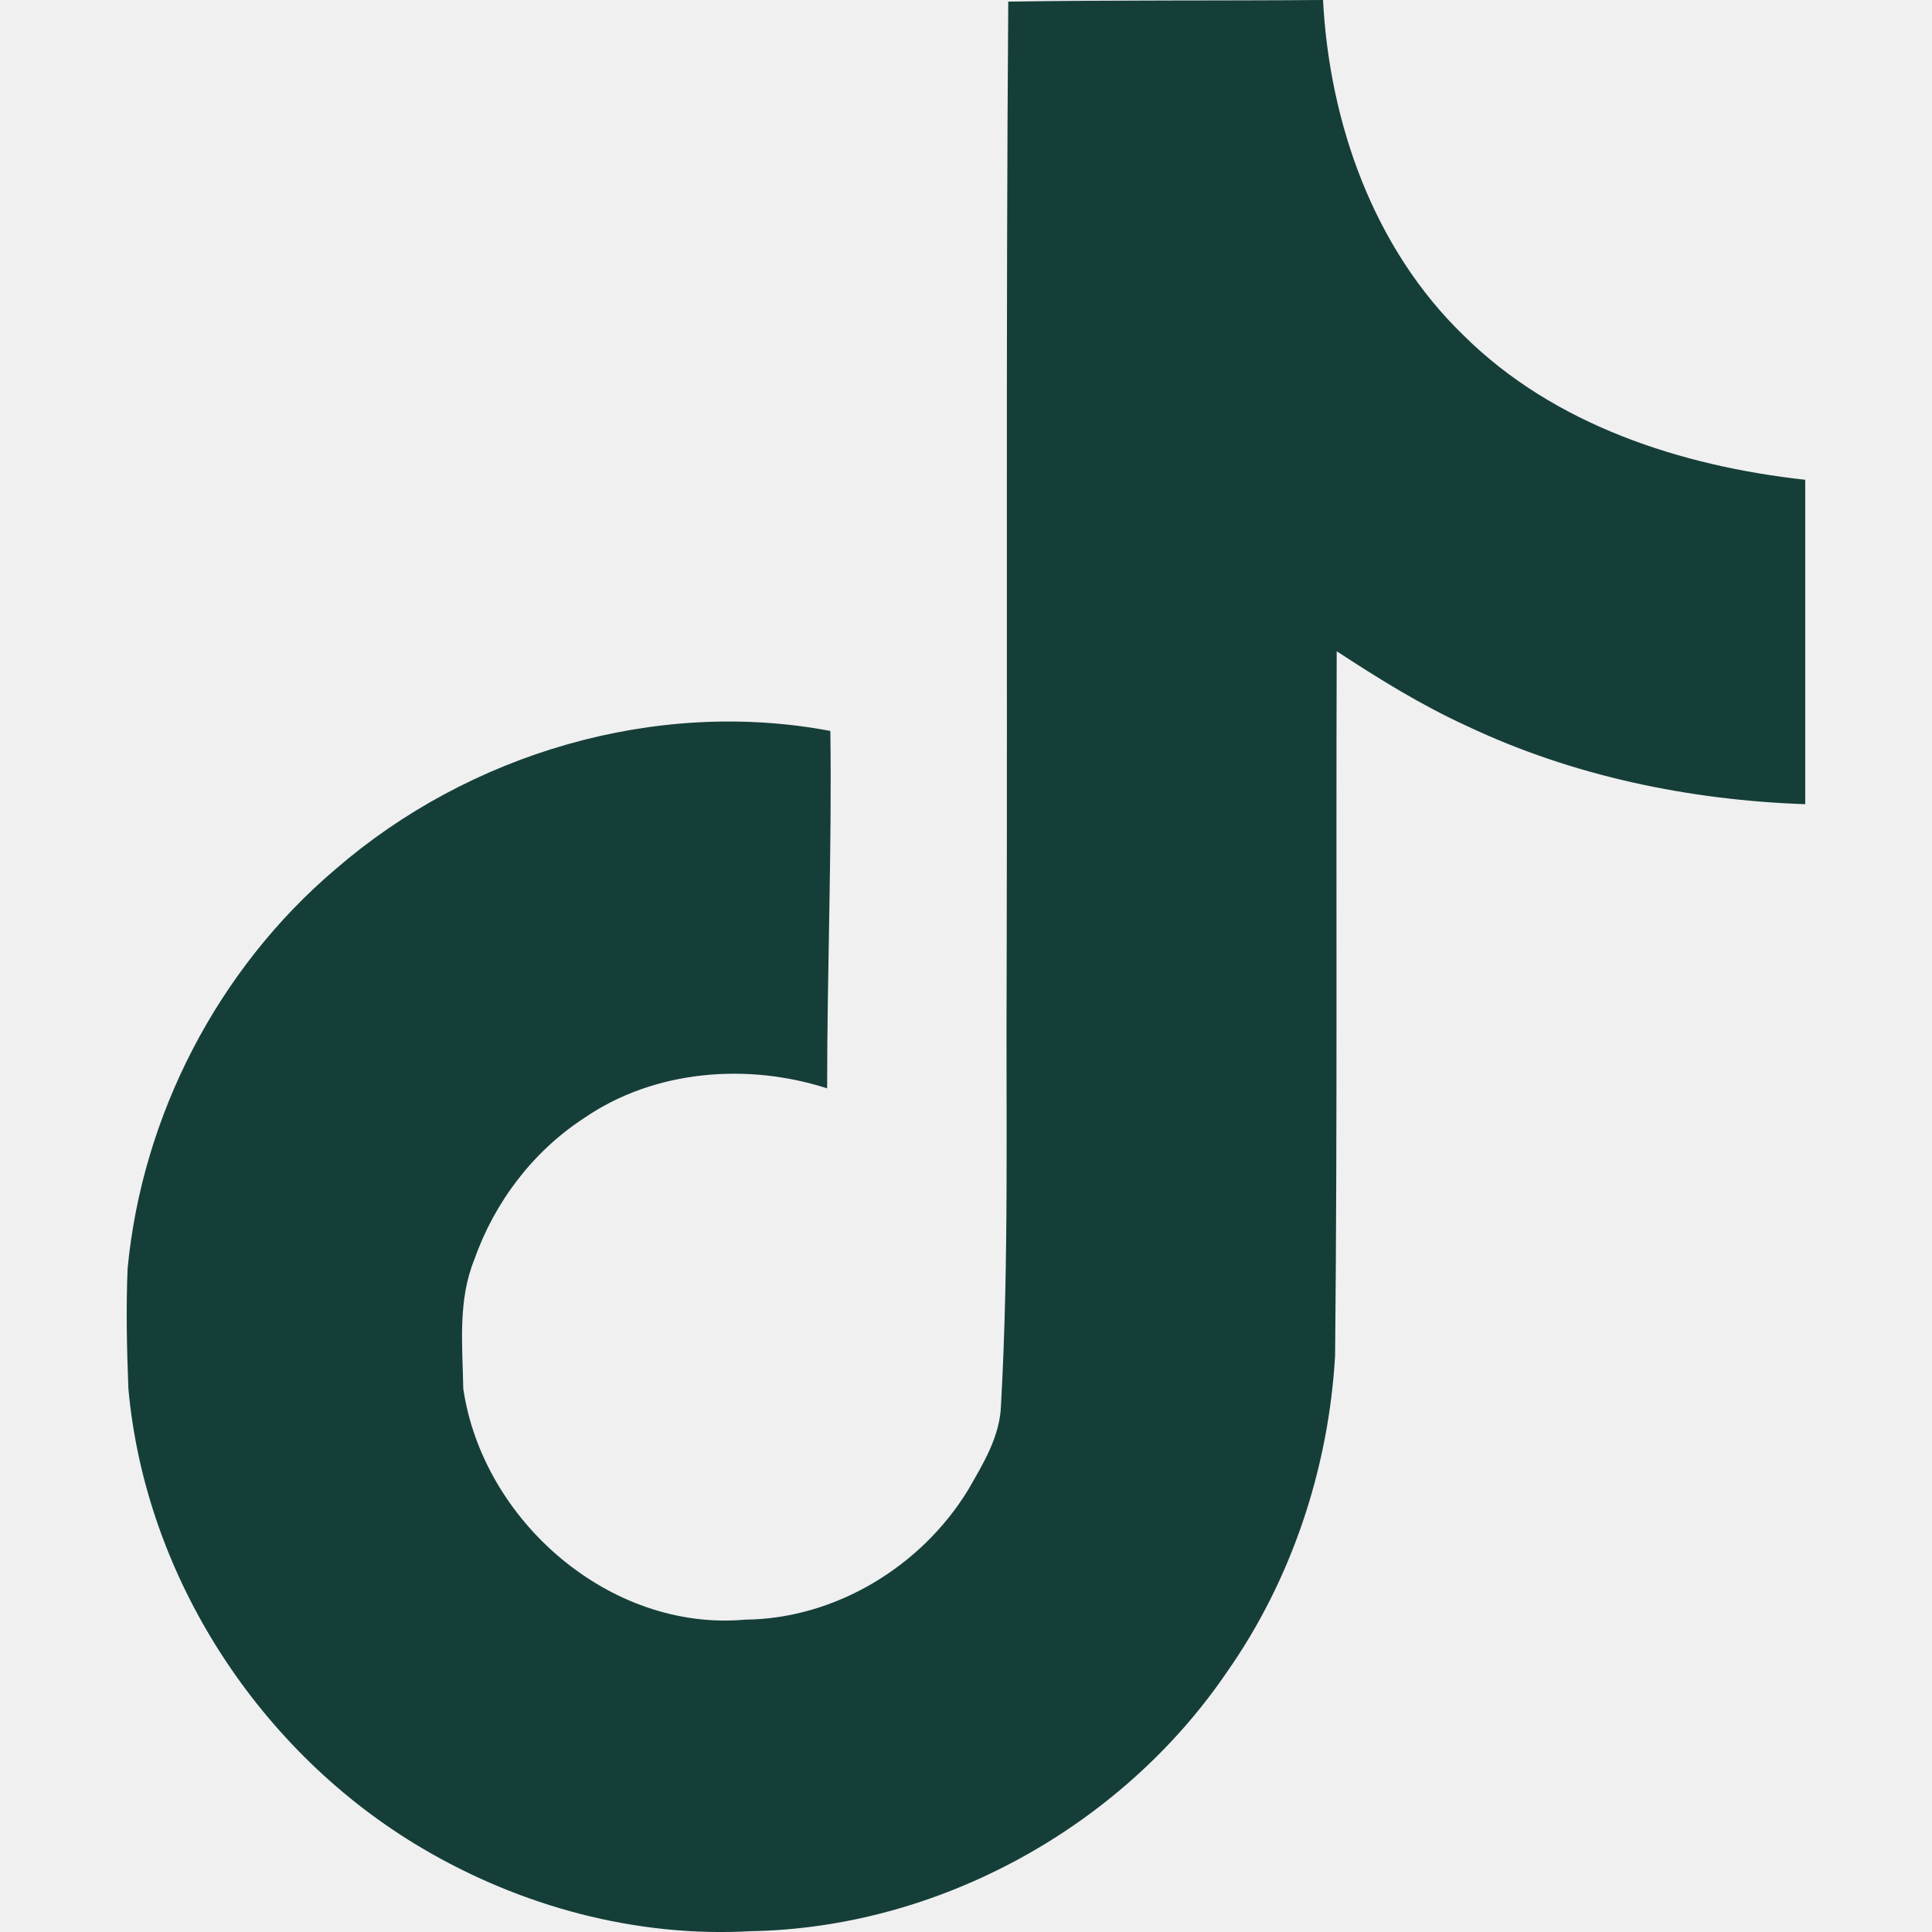
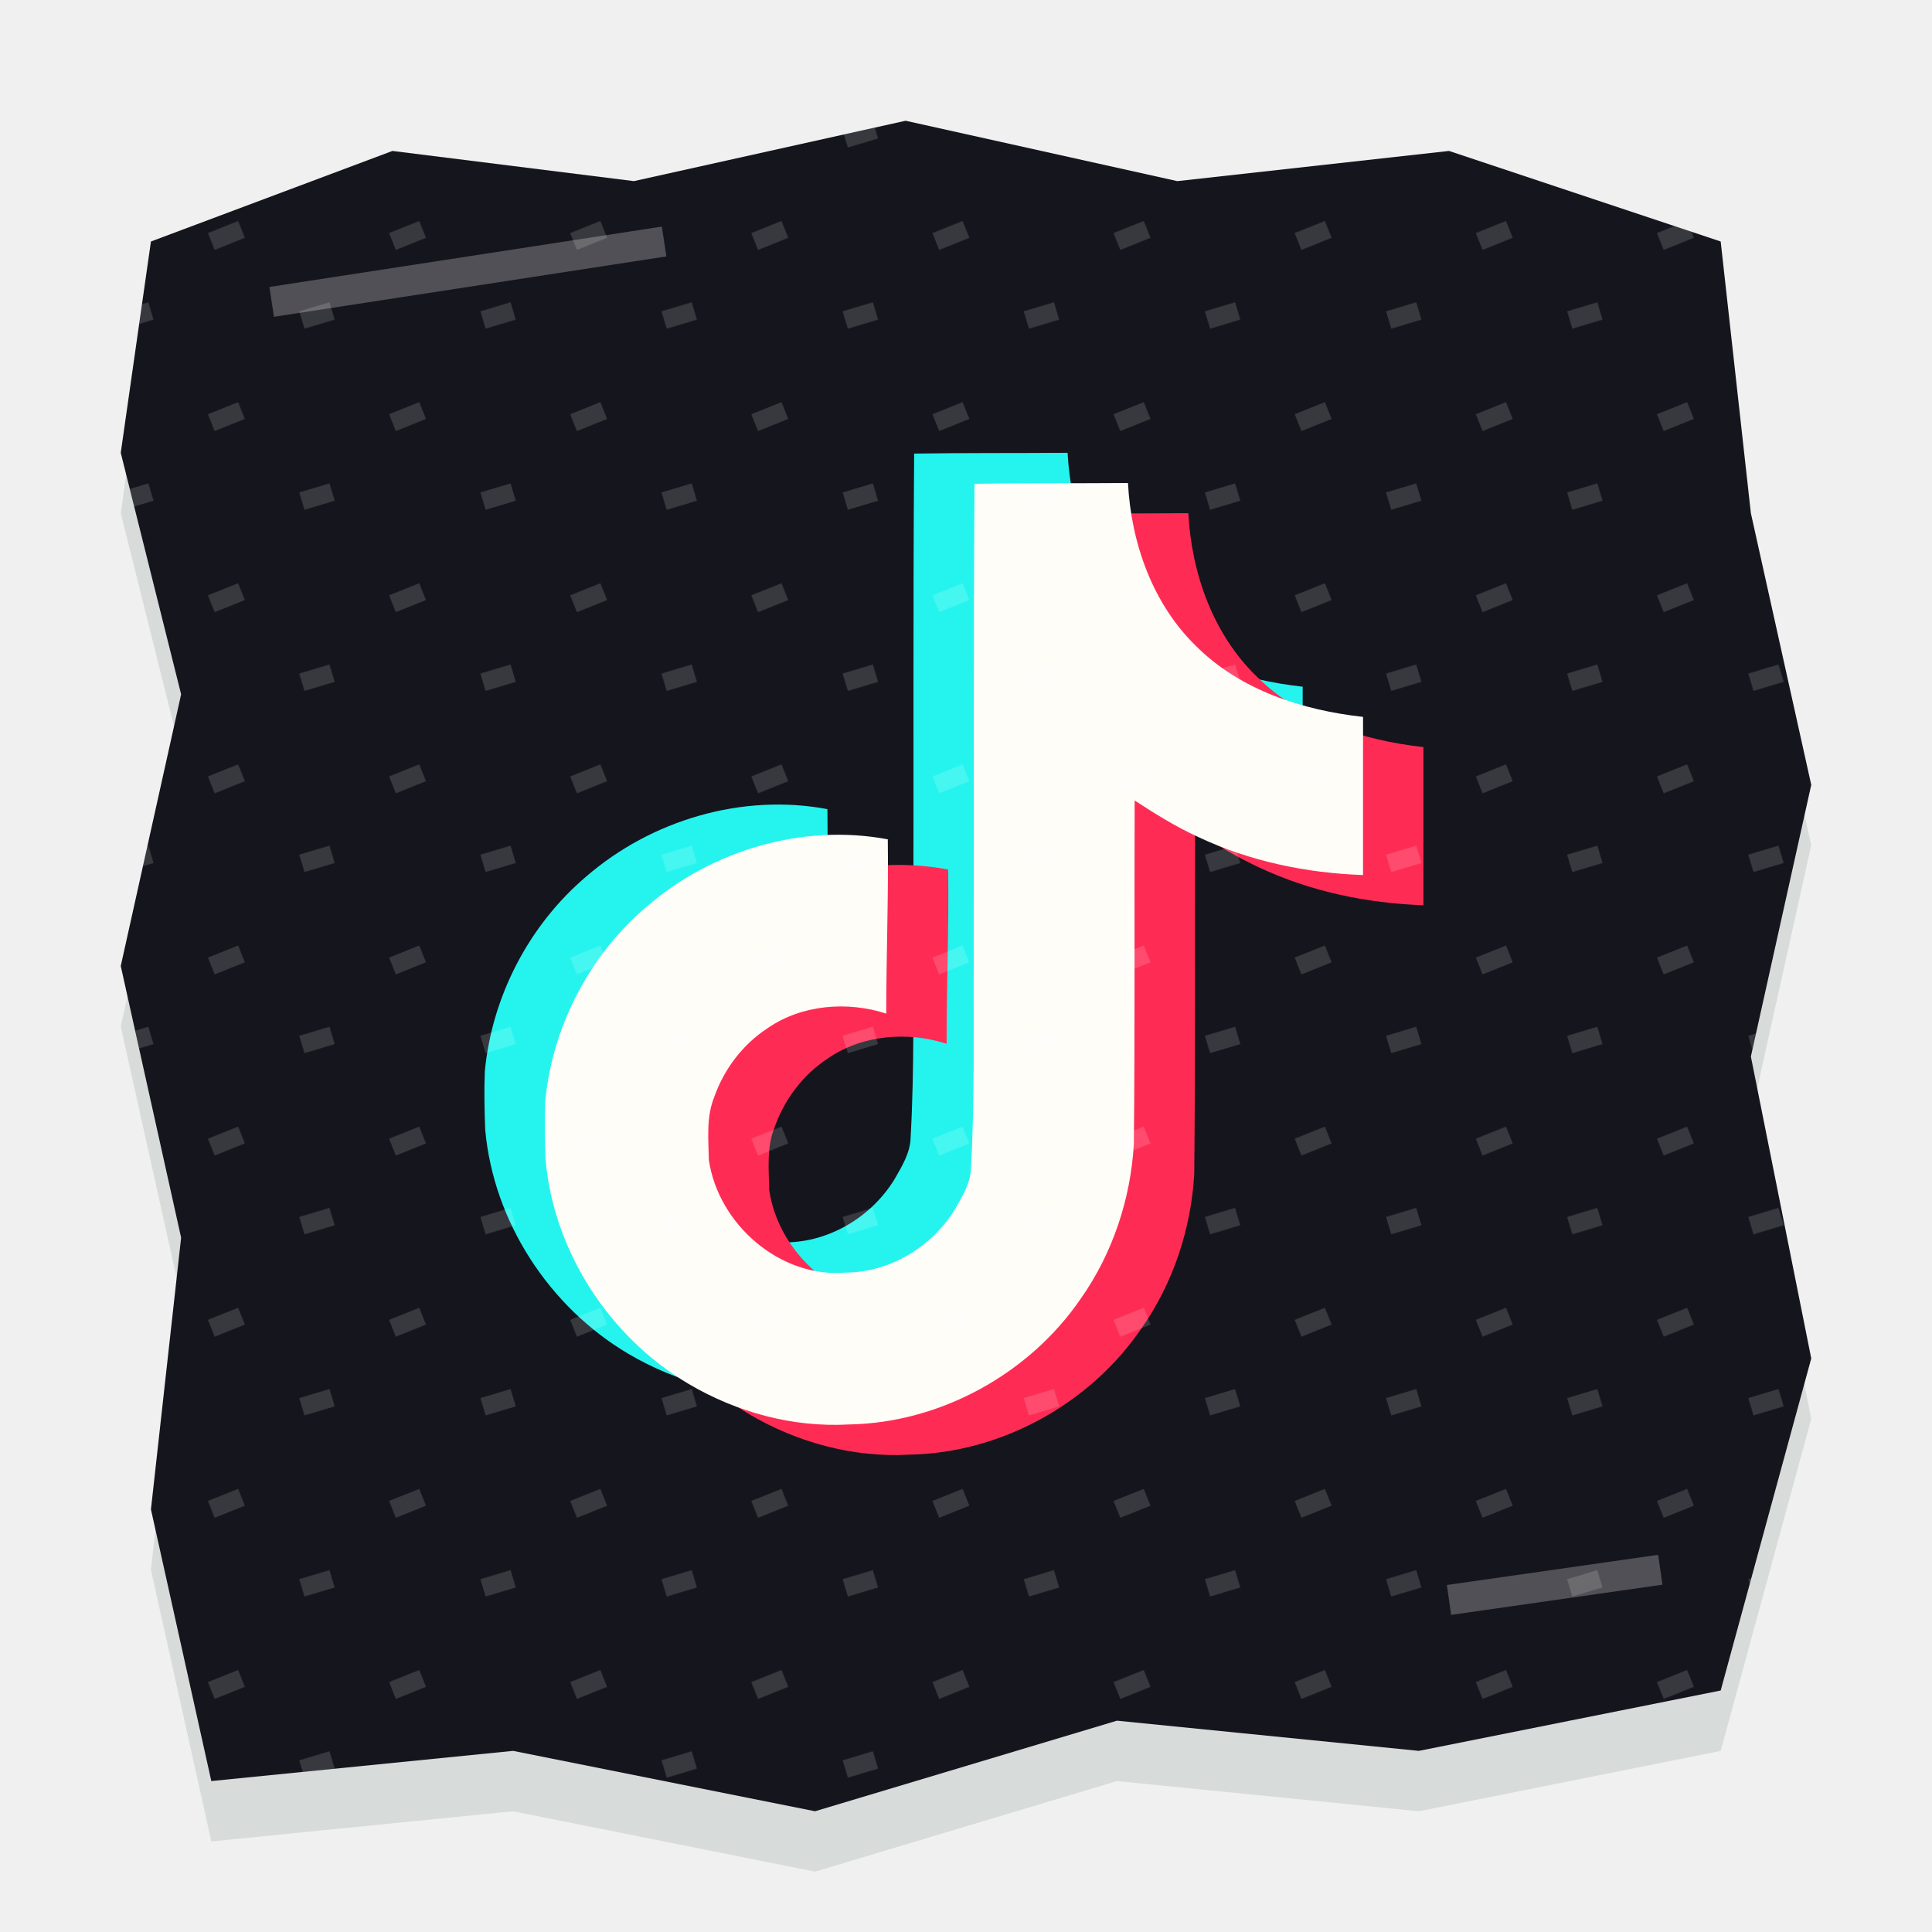
- <svg xmlns="http://www.w3.org/2000/svg" fill="#153e39" role="img" viewBox="0 0 24 24">
-   <path d="M12.525.02c1.31-.02 2.61-.01 3.91-.02.08 1.53.63 3.09 1.75 4.17 1.12 1.11 2.7 1.62 4.24 1.79v4.03c-1.44-.05-2.89-.35-4.2-.97-.57-.26-1.1-.59-1.62-.93-.01 2.92.01 5.84-.02 8.75-.08 1.4-.54 2.79-1.35 3.94-1.31 1.92-3.58 3.17-5.91 3.21-1.43.08-2.86-.31-4.08-1.03-2.02-1.19-3.44-3.37-3.65-5.71-.02-.5-.03-1-.01-1.49.18-1.9 1.12-3.72 2.58-4.96 1.66-1.44 3.98-2.13 6.15-1.72.02 1.48-.04 2.96-.04 4.44-.99-.32-2.15-.23-3.02.37-.63.41-1.11 1.04-1.36 1.75-.21.51-.15 1.07-.14 1.61.24 1.64 1.82 3.02 3.5 2.87 1.12-.01 2.19-.66 2.77-1.61.19-.33.4-.67.41-1.06.1-1.79.06-3.57.07-5.36.01-4.03-.01-8.05.02-12.07z" />
+ <svg xmlns="http://www.w3.org/2000/svg" viewBox="0 0 64 64" role="img">
+   <defs>
+     <clipPath id="paper">
+       <polygon points="5,8 13,5 21,6 30,4 39,6 48,5 57,8 58,17 60,26 58,35 60,45 57,56 47,58 37,57 27,60 17,58 7,59 5,50 6,41 4,32 6,23 4,15" />
+     </clipPath>
+     <pattern id="grain" width="6" height="6" patternUnits="userSpaceOnUse">
+       <path d="m1 2 1-.4m2 3 1-.3" stroke="#fff" stroke-opacity=".15" stroke-width=".6" />
+     </pattern>
+   </defs>
+   <polygon points="5,8 13,5 21,6 30,4 39,6 48,5 57,8 58,17 60,26 58,35 60,45 57,56 47,58 37,57 27,60 17,58 7,59 5,50 6,41 4,32 6,23 4,15" fill="#173F36" opacity=".12" transform="translate(0 2)" />
+   <polygon points="5,8 13,5 21,6 30,4 39,6 48,5 57,8 58,17 60,26 58,35 60,45 57,56 47,58 37,57 27,60 17,58 7,59 5,50 6,41 4,32 6,23 4,15" fill="#15151D" />
+   <g transform="translate(14 15) scale(1.3)" fill="#25F4EE">
+     <path d="M12.525.02c1.31-.02 2.61-.01 3.91-.02.08 1.53.63 3.09 1.75 4.17 1.12 1.11 2.7 1.62 4.24 1.79v4.03c-1.44-.05-2.89-.35-4.2-.97-.57-.26-1.1-.59-1.62-.93-.01 2.92.01 5.84-.02 8.75-.08 1.4-.54 2.79-1.35 3.94-1.31 1.92-3.58 3.17-5.91 3.21-1.43.08-2.86-.31-4.08-1.03-2.02-1.19-3.44-3.37-3.65-5.71-.02-.5-.03-1-.01-1.49.18-1.9 1.12-3.72 2.58-4.96 1.66-1.44 3.98-2.13 6.15-1.72.02 1.48-.04 2.96-.04 4.44-.99-.32-2.15-.23-3.02.37-.63.41-1.11 1.04-1.36 1.75-.21.51-.15 1.07-.14 1.61.24 1.64 1.82 3.02 3.5 2.87 1.12-.01 2.19-.66 2.77-1.61.19-.33.4-.67.41-1.06.1-1.79.06-3.57.07-5.36.01-4.03-.01-8.05.02-12.07z" />
+   </g>
+   <g transform="translate(18 17) scale(1.3)" fill="#FE2C55">
+     <path d="M12.525.02c1.31-.02 2.61-.01 3.91-.02.08 1.53.63 3.09 1.75 4.17 1.12 1.11 2.7 1.62 4.24 1.79v4.03c-1.44-.05-2.89-.35-4.2-.97-.57-.26-1.1-.59-1.62-.93-.01 2.92.01 5.84-.02 8.75-.08 1.4-.54 2.79-1.35 3.94-1.31 1.92-3.58 3.17-5.91 3.21-1.43.08-2.86-.31-4.08-1.03-2.02-1.19-3.44-3.37-3.65-5.71-.02-.5-.03-1-.01-1.49.18-1.9 1.12-3.72 2.58-4.96 1.66-1.44 3.98-2.13 6.15-1.72.02 1.48-.04 2.96-.04 4.44-.99-.32-2.15-.23-3.02.37-.63.41-1.11 1.04-1.36 1.75-.21.51-.15 1.07-.14 1.61.24 1.64 1.82 3.02 3.5 2.87 1.12-.01 2.19-.66 2.77-1.61.19-.33.4-.67.41-1.06.1-1.79.06-3.57.07-5.36.01-4.03-.01-8.05.02-12.07z" />
+   </g>
+   <g transform="translate(16 16) scale(1.3)" fill="#fffdf8">
+     <path d="M12.525.02c1.31-.02 2.61-.01 3.91-.02.08 1.53.63 3.09 1.75 4.17 1.12 1.11 2.7 1.62 4.24 1.79v4.03c-1.44-.05-2.89-.35-4.2-.97-.57-.26-1.1-.59-1.62-.93-.01 2.92.01 5.84-.02 8.75-.08 1.4-.54 2.79-1.35 3.94-1.31 1.92-3.58 3.17-5.91 3.21-1.43.08-2.86-.31-4.08-1.03-2.02-1.19-3.44-3.37-3.65-5.71-.02-.5-.03-1-.01-1.49.18-1.9 1.12-3.72 2.58-4.96 1.66-1.44 3.98-2.13 6.15-1.72.02 1.48-.04 2.96-.04 4.44-.99-.32-2.15-.23-3.02.37-.63.41-1.11 1.04-1.36 1.75-.21.51-.15 1.07-.14 1.61.24 1.64 1.82 3.02 3.5 2.87 1.12-.01 2.19-.66 2.77-1.61.19-.33.4-.67.41-1.06.1-1.79.06-3.57.07-5.36.01-4.03-.01-8.05.02-12.07z" />
+   </g>
+   <polygon points="5,8 13,5 21,6 30,4 39,6 48,5 57,8 58,17 60,26 58,35 60,45 57,56 47,58 37,57 27,60 17,58 7,59 5,50 6,41 4,32 6,23 4,15" fill="url(#grain)" />
+   <path d="m9 10 13-2m26 45 7-1" stroke="#fff" stroke-opacity=".25" stroke-width="1" />
</svg>
